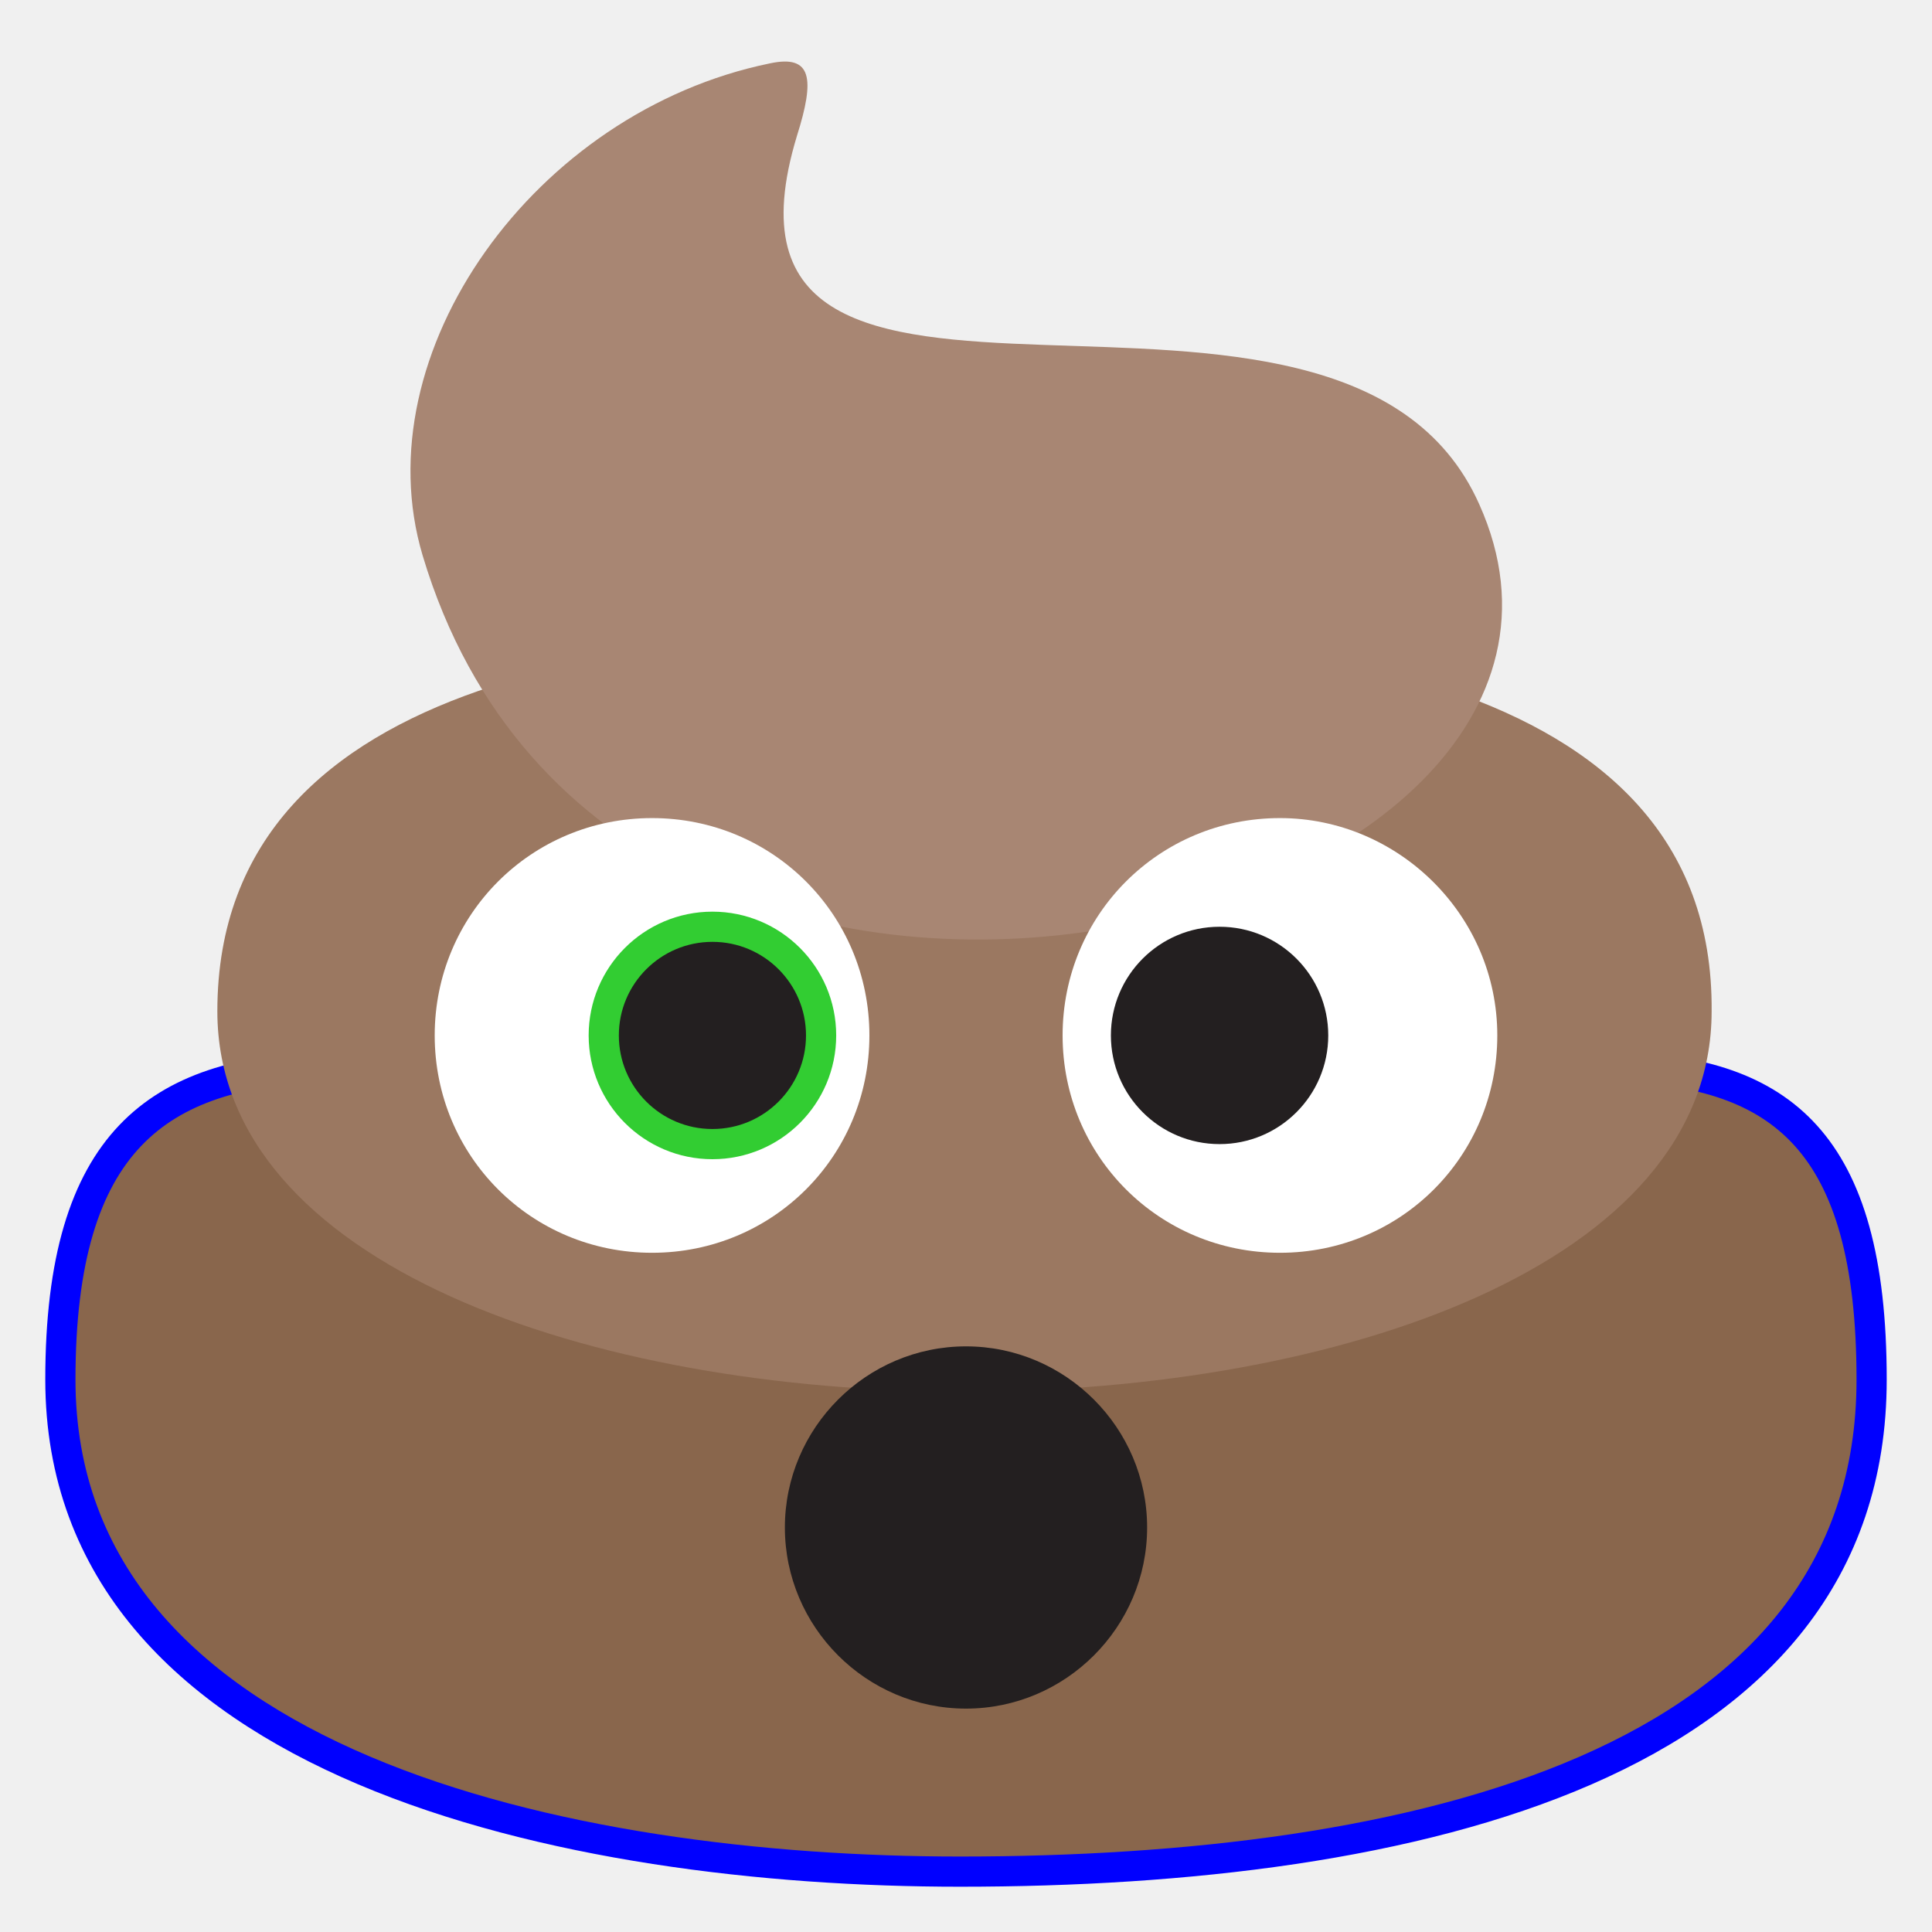
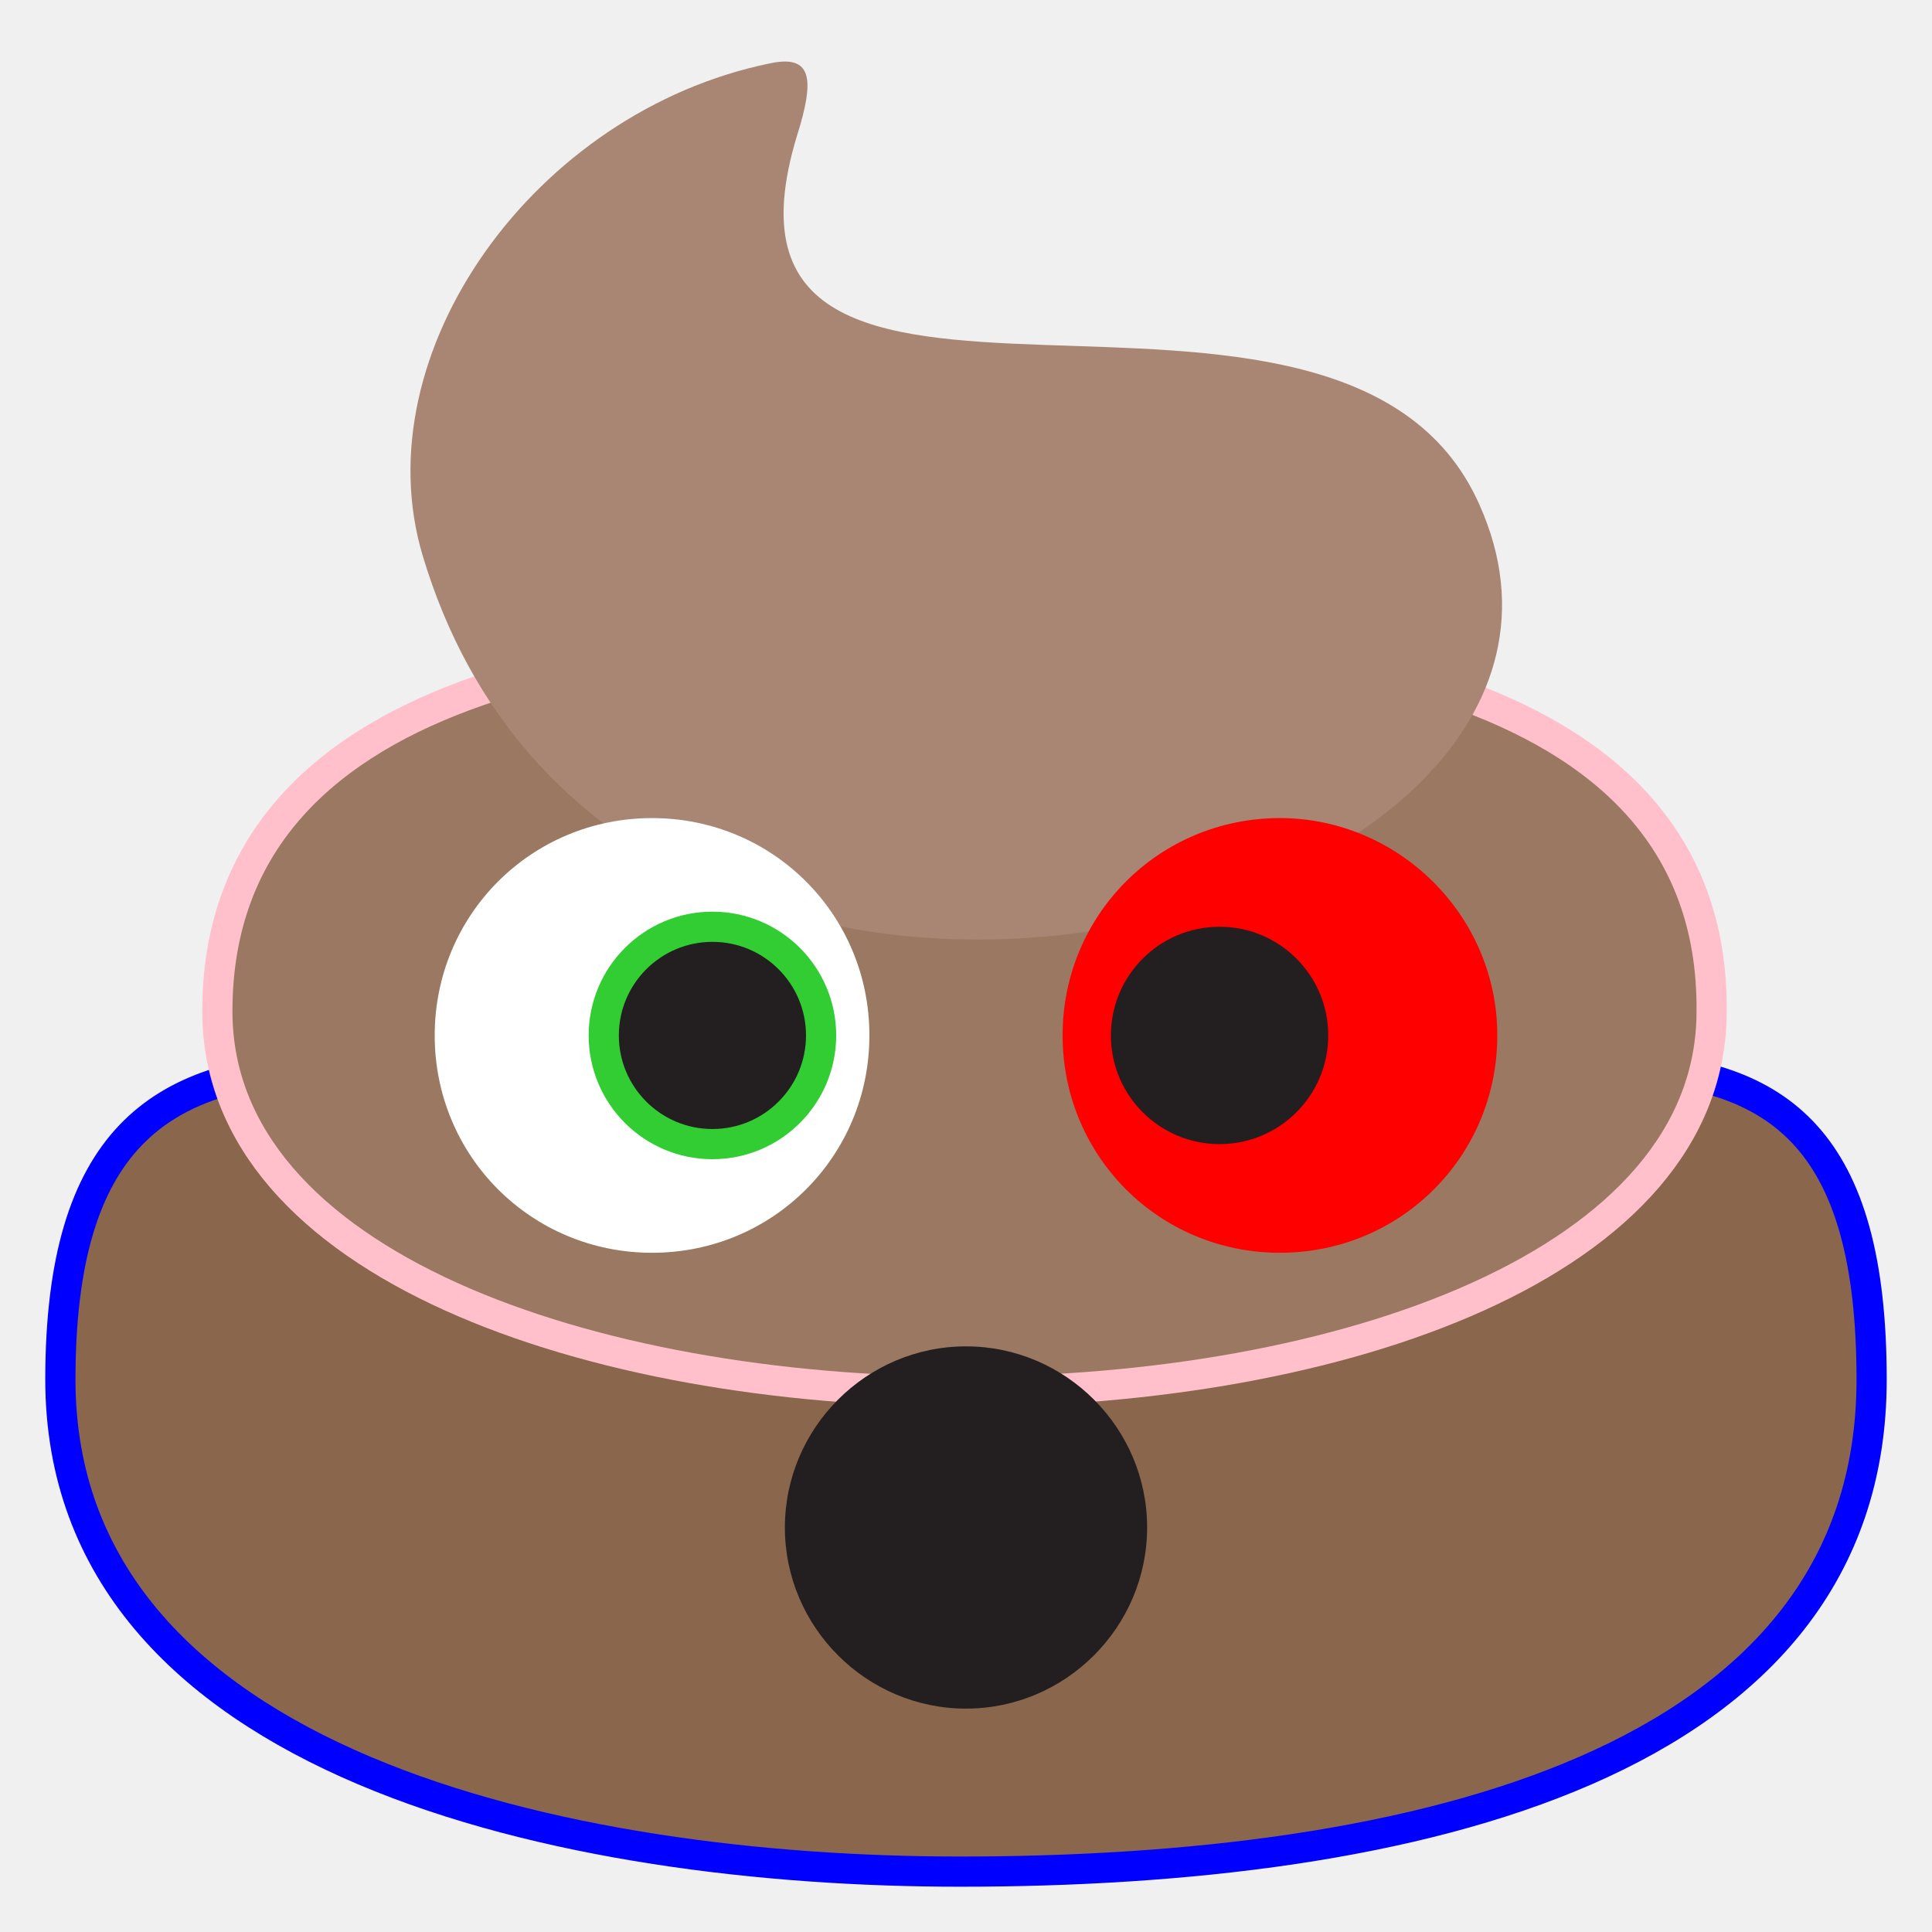
<svg xmlns="http://www.w3.org/2000/svg" viewBox="0 0 64 64" enable-background="new 0 0 64 64">
  <path d="m32.2 36.9c-17.1 0-30.2-7.1-30.2 8.8 0 12.8 16.9 16.3 29.8 16.3 15 0 30.2-3.5 30.2-16.3 0-15.9-12.2-8.8-29.8-8.8" fill="#89664c" stroke="blue" />
-   <path d="m31.7 20.9c-9.6 0-24.5 1.1-24.5 12.6 0 16.8 49.5 16.8 49.5 0 .1-11.5-14.8-12.6-25-12.6" fill="#9b7861" />
+   <path d="m31.7 20.9c-9.6 0-24.5 1.1-24.5 12.6 0 16.8 49.5 16.8 49.5 0 .1-11.5-14.8-12.6-25-12.6" fill="#9b7861" stroke="pink" />
  <path d="m49 16.7c-4.6-10.3-26.4.3-22.6-12.2.6-1.9.5-2.7-.9-2.4-7.8 1.6-13.5 9.6-11.5 16.3 6.4 21.4 41.3 12.3 35-1.7" fill="#a88673" />
  <path d="m28.8 34.3c0 4-3.2 7.2-7.2 7.2-4 0-7.2-3.2-7.2-7.2 0-4 3.2-7.2 7.2-7.2 4 0 7.2 3.2 7.2 7.2" fill="#fff" />
-   <path d="m49.6 34.3c0 4-3.2 7.2-7.2 7.2-4 0-7.2-3.2-7.2-7.2 0-4 3.2-7.2 7.2-7.2 3.9 0 7.2 3.2 7.2 7.2" fill="#fff" />
+   <path d="m49.6 34.3c0 4-3.2 7.2-7.2 7.2-4 0-7.2-3.2-7.2-7.2 0-4 3.2-7.2 7.2-7.2 3.9 0 7.2 3.2 7.2 7.2" fill="red" />
  <g stroke="limegreen">
    <circle cx="23.6" cy="34.3" r="3.6" fill="#231f20" />
  </g>
  <g fill="#231f20">
    <circle cx="40.4" cy="34.3" r="3.6" />
    <path d="m38 50.6c0 3.3-2.7 6-6 6-3.3 0-6-2.7-6-6 0-3.3 2.7-6 6-6 3.3 0 6 2.7 6 6" />
  </g>
</svg>
